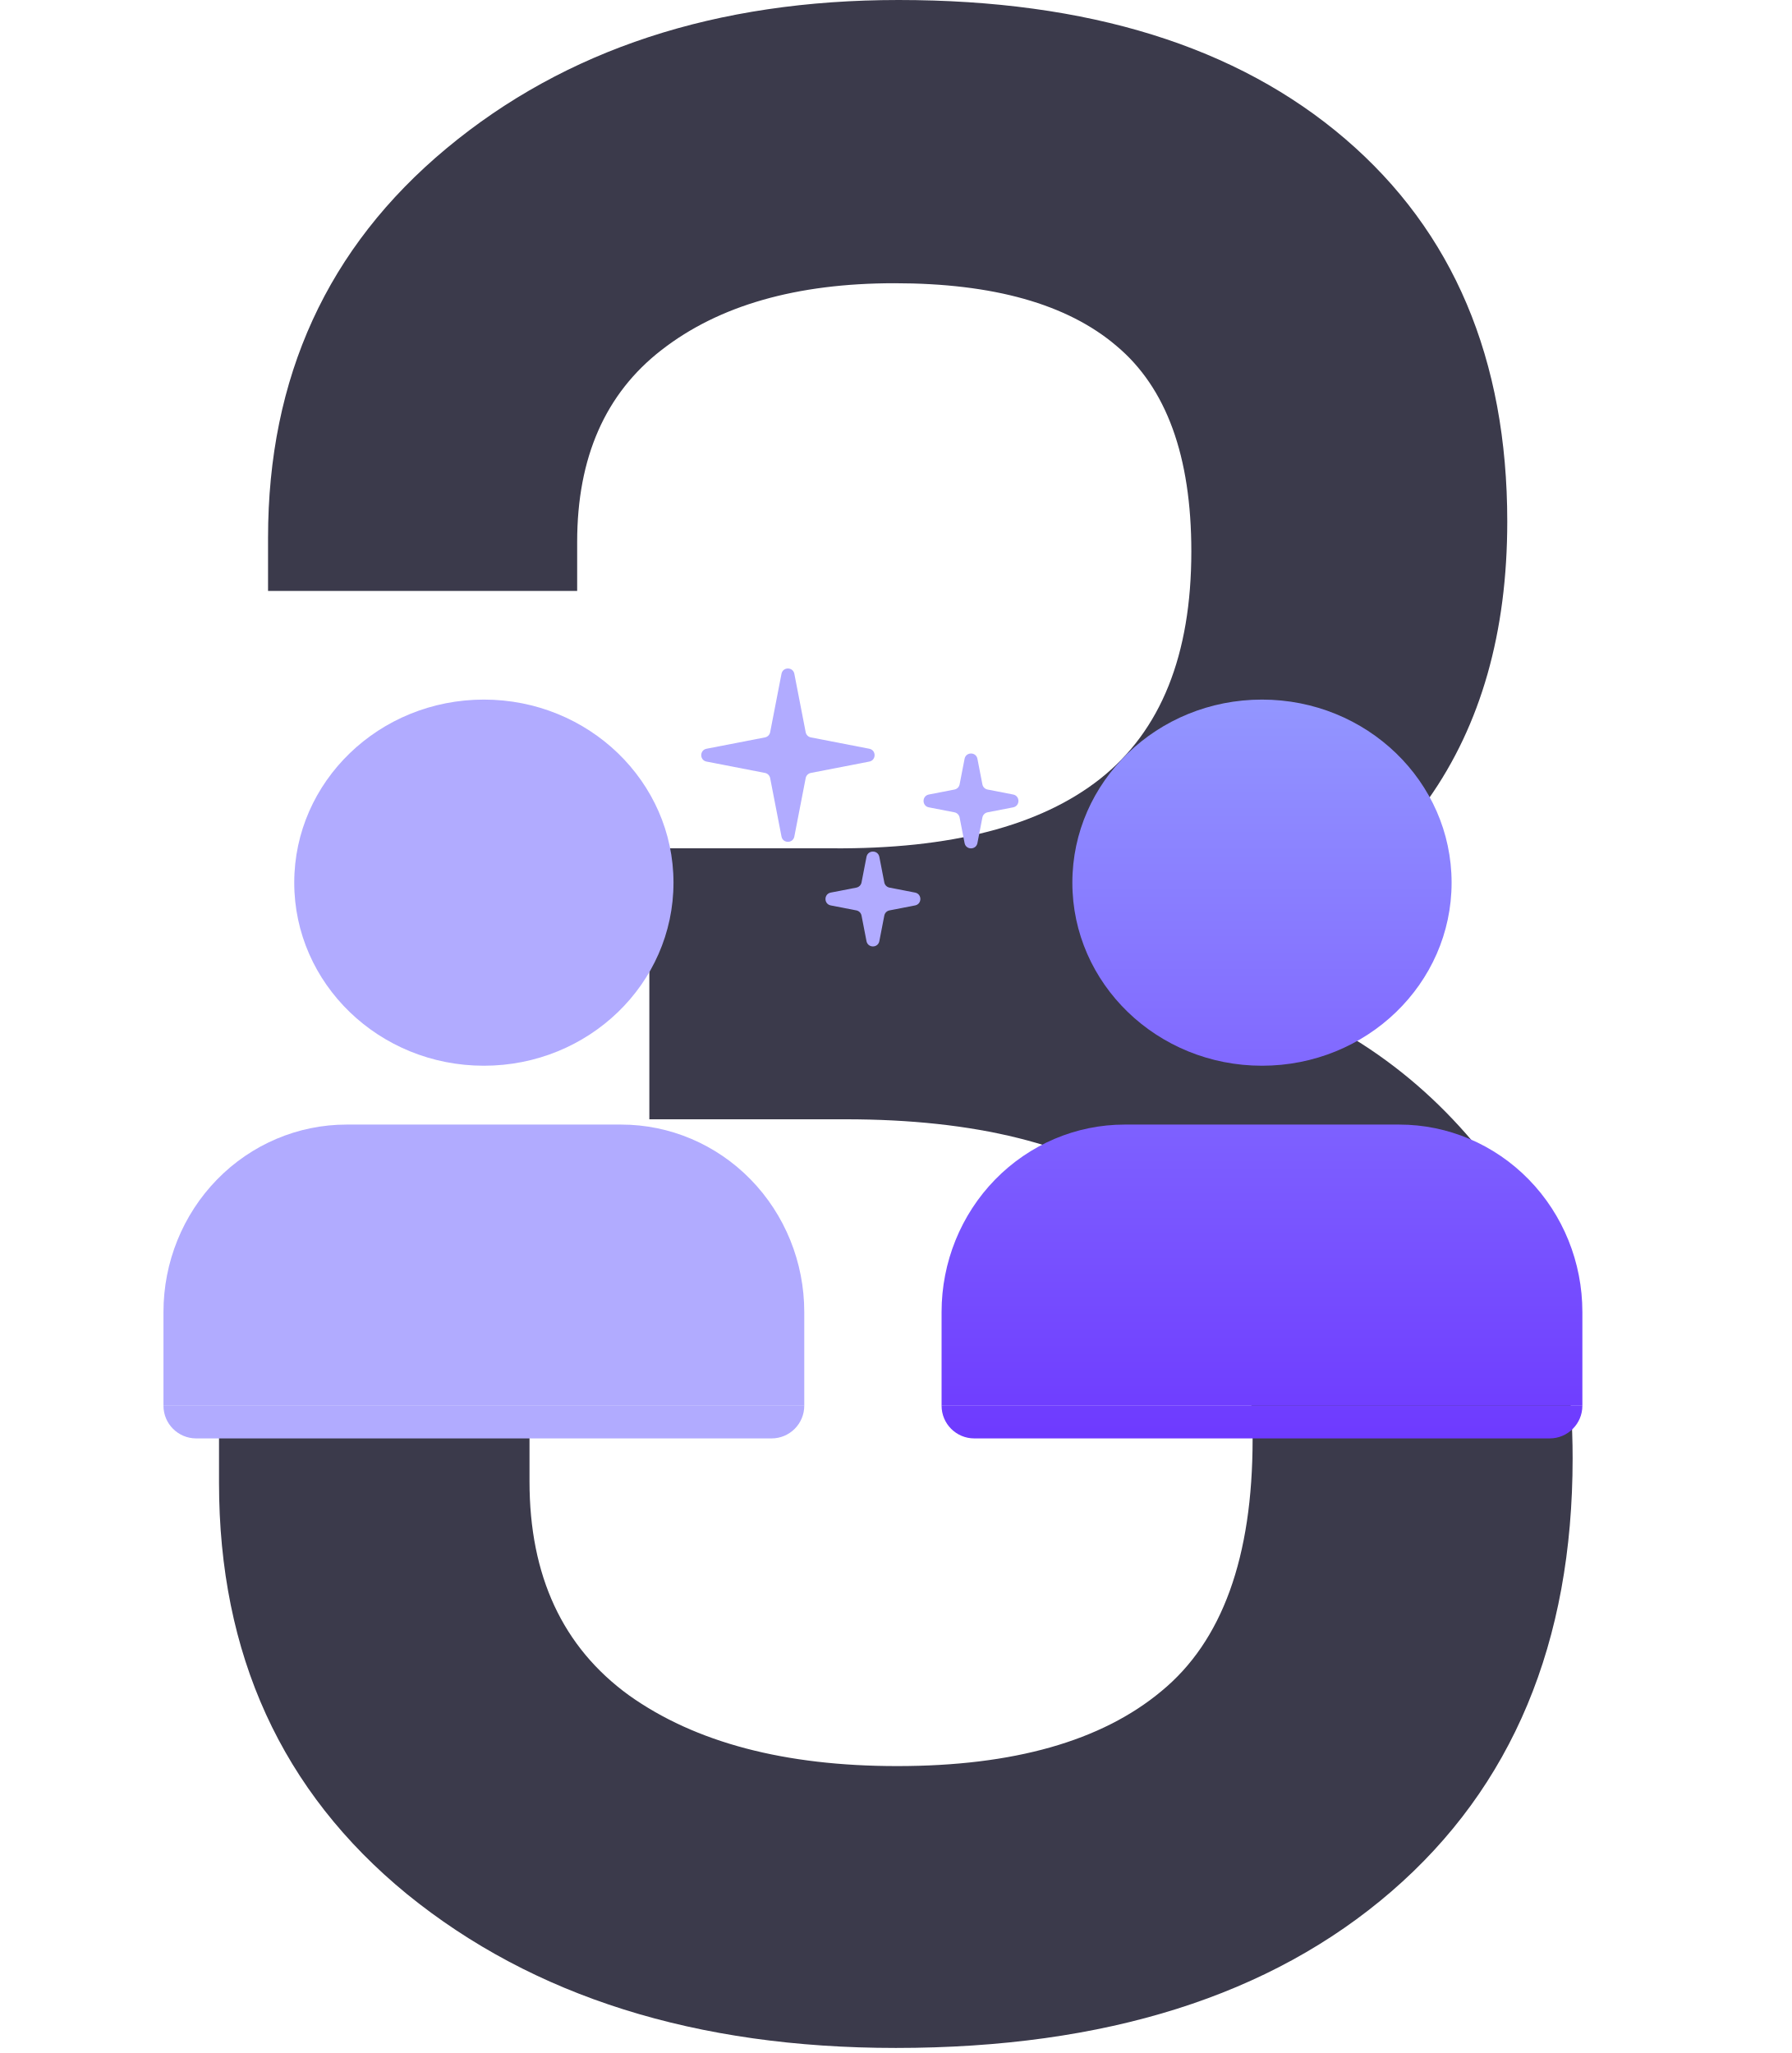
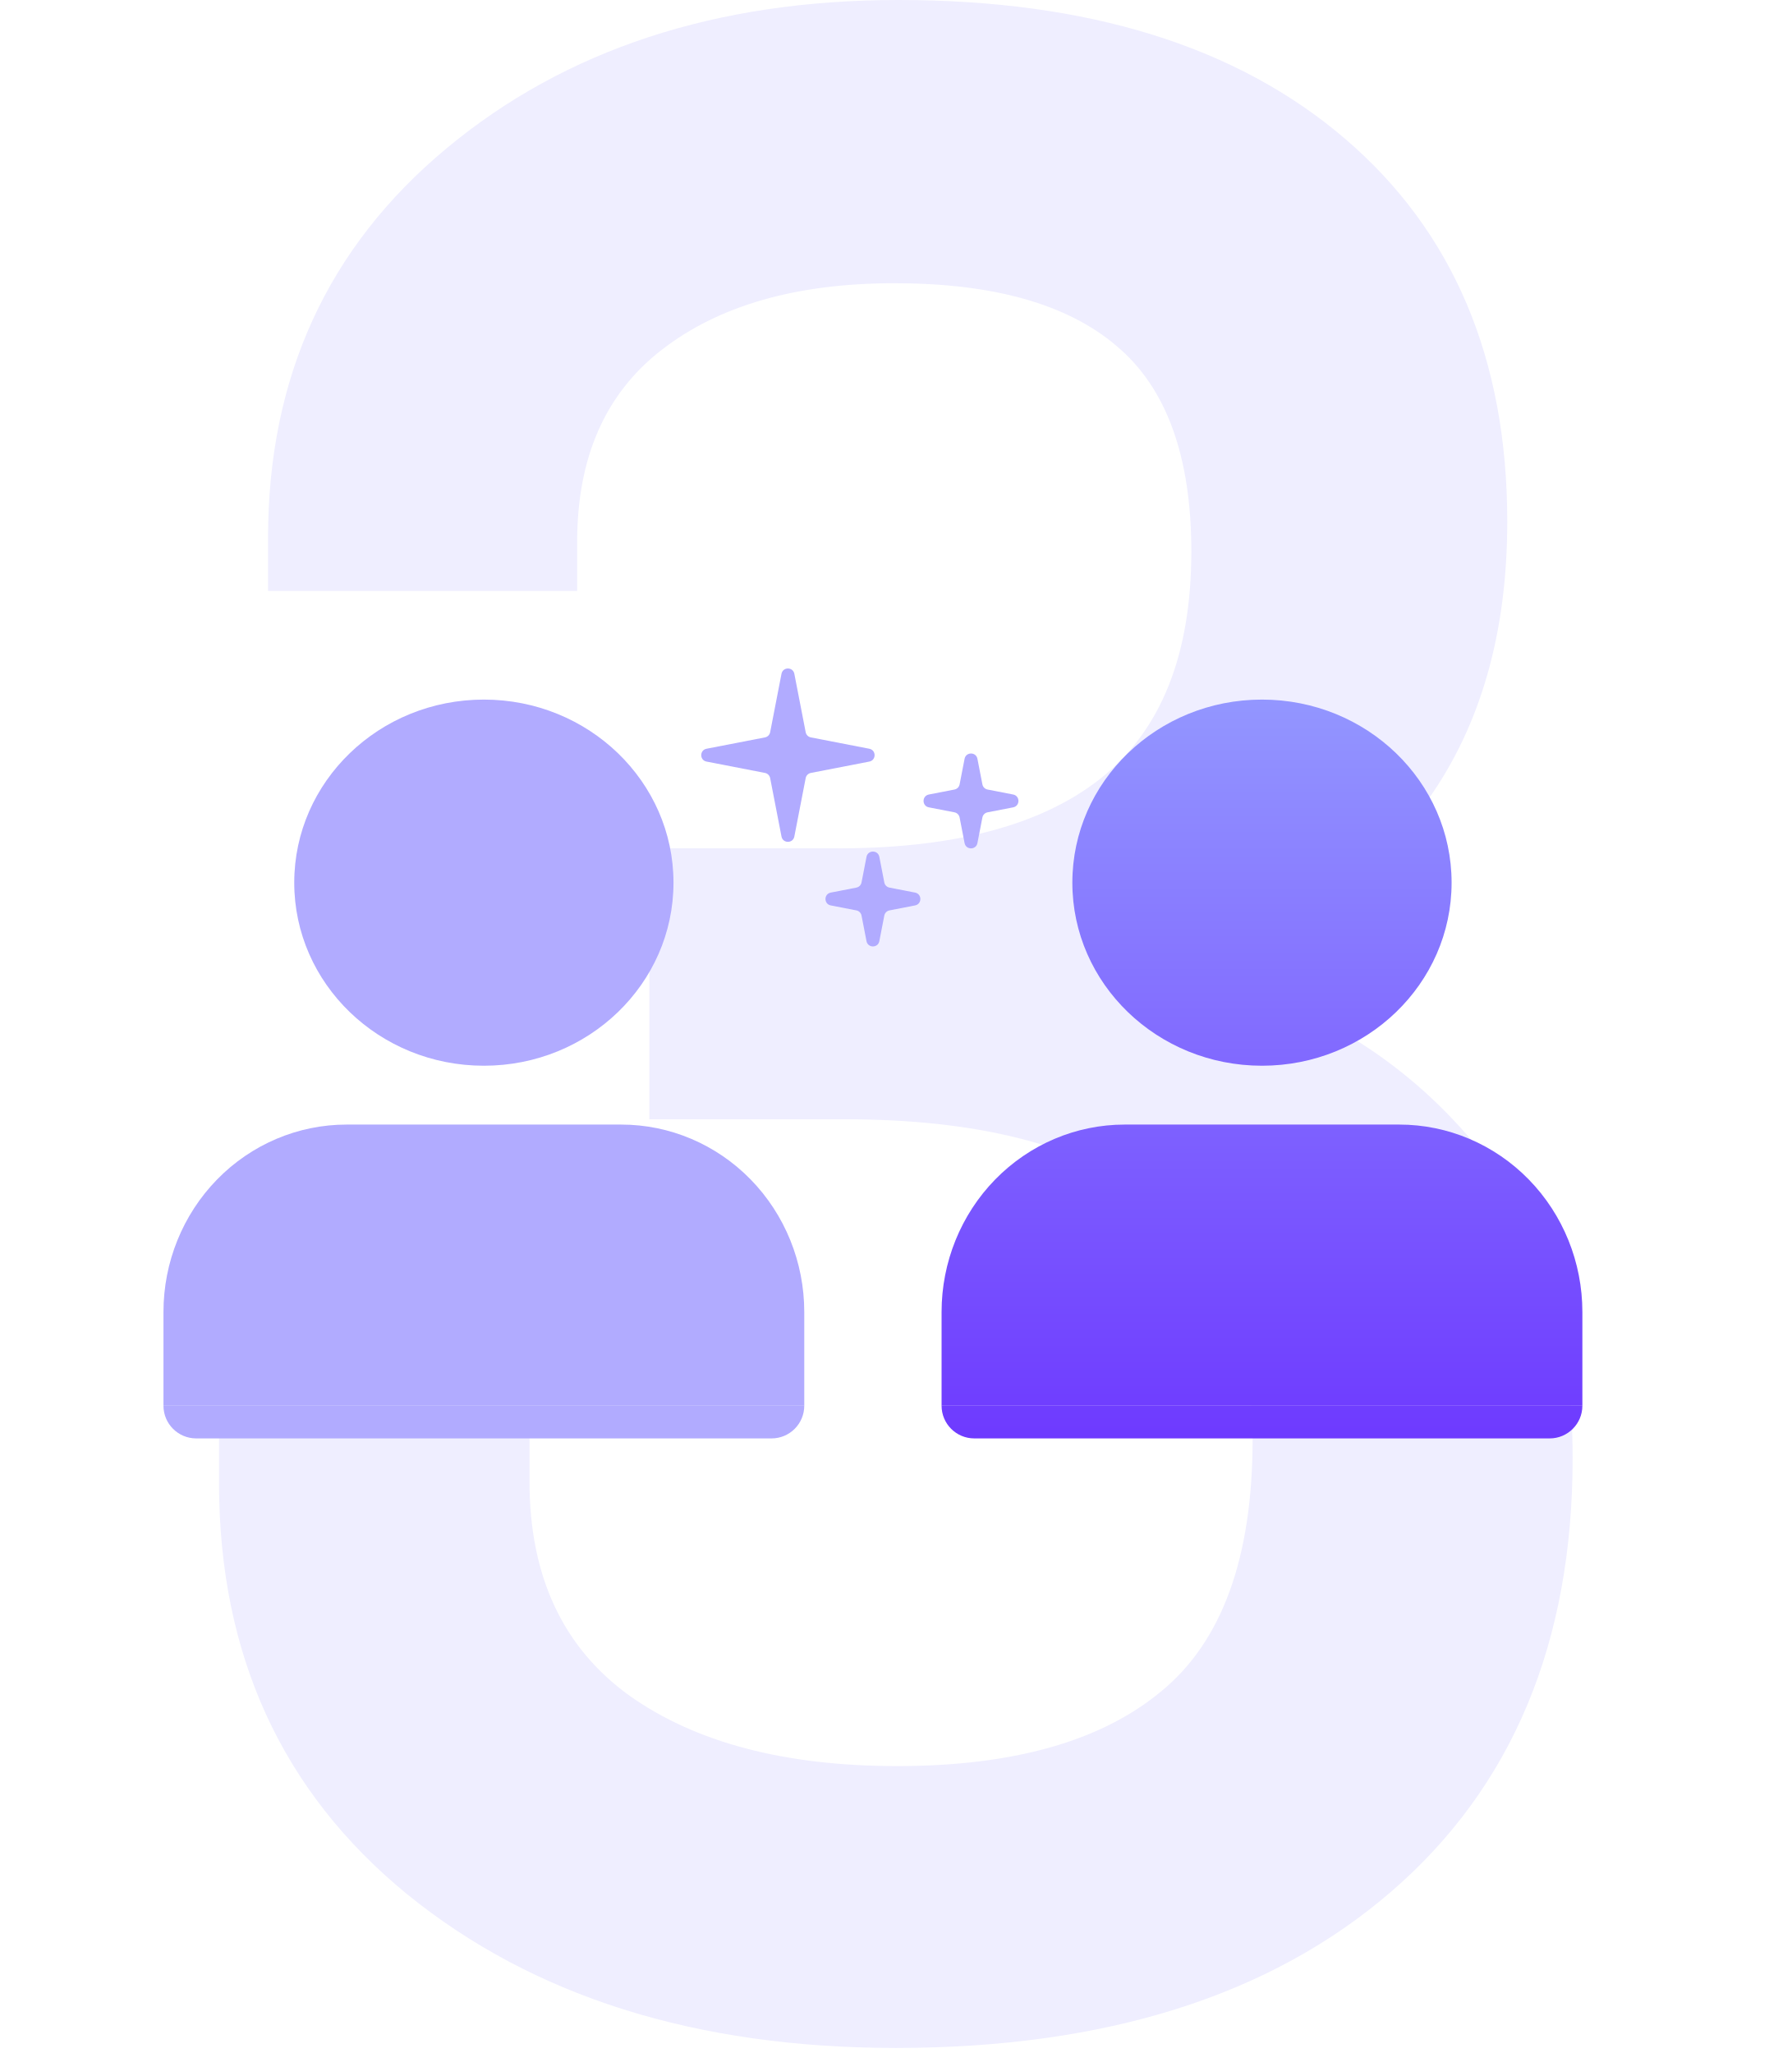
<svg xmlns="http://www.w3.org/2000/svg" width="274" height="314" viewBox="0 0 274 314" fill="none">
-   <path d="M33.496 226.798V217.843H80.98V226.59C80.98 241.029 86.048 251.928 96.183 259.287C106.319 266.507 119.995 270.117 137.211 270.117C154.983 270.117 168.45 266.299 177.614 258.662C186.916 251.026 191.567 238.183 191.567 220.134C191.567 202.778 186.153 190.283 175.323 182.646C164.493 175.01 149.151 171.192 129.297 171.192H99.307V129.748H127.214C145.403 129.886 159.078 126.346 168.242 119.126C177.544 111.768 182.196 100.174 182.196 84.346C182.196 69.768 178.377 59.285 170.741 52.899C163.244 46.512 151.928 43.319 136.794 43.319C121.799 43.319 109.928 46.72 101.181 53.523C92.573 60.188 88.269 69.976 88.269 82.888V90.386H40.993V82.264C40.993 57.689 50.088 37.834 68.276 22.701C86.464 7.567 109.512 0 137.419 0C166.437 0 189.207 7.081 205.729 21.243C222.251 35.405 230.513 54.912 230.513 79.765C230.513 96.703 226.486 110.865 218.433 122.25C210.381 133.496 198.51 142.174 182.82 148.283V149.116C199.62 153.004 213.435 161.126 224.265 173.483C235.094 185.701 240.509 202.223 240.509 223.049C240.509 251.234 231.276 273.31 212.81 289.277C194.344 305.244 169.075 313.227 137.003 313.227C106.457 313.227 81.535 305.382 62.236 289.693C43.076 274.004 33.496 253.039 33.496 226.798Z" fill="#3B3A4B" />
+   <path d="M33.496 226.798V217.843H80.98V226.59C80.98 241.029 86.048 251.928 96.183 259.287C106.319 266.507 119.995 270.117 137.211 270.117C154.983 270.117 168.45 266.299 177.614 258.662C186.916 251.026 191.567 238.183 191.567 220.134C191.567 202.778 186.153 190.283 175.323 182.646C164.493 175.01 149.151 171.192 129.297 171.192H99.307V129.748H127.214C145.403 129.886 159.078 126.346 168.242 119.126C177.544 111.768 182.196 100.174 182.196 84.346C182.196 69.768 178.377 59.285 170.741 52.899C163.244 46.512 151.928 43.319 136.794 43.319C121.799 43.319 109.928 46.72 101.181 53.523C92.573 60.188 88.269 69.976 88.269 82.888V90.386H40.993V82.264C40.993 57.689 50.088 37.834 68.276 22.701C86.464 7.567 109.512 0 137.419 0C166.437 0 189.207 7.081 205.729 21.243C222.251 35.405 230.513 54.912 230.513 79.765C230.513 96.703 226.486 110.865 218.433 122.25C210.381 133.496 198.51 142.174 182.82 148.283V149.116C199.62 153.004 213.435 161.126 224.265 173.483C235.094 185.701 240.509 202.223 240.509 223.049C240.509 251.234 231.276 273.31 212.81 289.277C194.344 305.244 169.075 313.227 137.003 313.227C106.457 313.227 81.535 305.382 62.236 289.693C43.076 274.004 33.496 253.039 33.496 226.798Z" fill="#EFEEFF" />
  <path d="M119.518 103.054C119.728 101.975 121.272 101.975 121.482 103.054L123.217 111.992C123.295 112.392 123.608 112.705 124.008 112.783L132.946 114.518C134.025 114.728 134.025 116.272 132.946 116.482L124.008 118.217C123.608 118.295 123.295 118.608 123.217 119.008L121.482 127.946C121.272 129.025 119.728 129.025 119.518 127.946L117.783 119.008C117.705 118.608 117.392 118.295 116.992 118.217L108.054 116.482C106.975 116.272 106.975 114.728 108.054 114.518L116.992 112.783C117.392 112.705 117.705 112.392 117.783 111.992L119.518 103.054Z" fill="#B1ABFF" />
  <path d="M147.518 116.054C147.728 114.975 149.272 114.975 149.482 116.054L150.242 119.967C150.319 120.368 150.632 120.681 151.033 120.758L154.946 121.518C156.025 121.728 156.025 123.272 154.946 123.482L151.033 124.242C150.632 124.319 150.319 124.632 150.242 125.033L149.482 128.946C149.272 130.025 147.728 130.025 147.518 128.946L146.758 125.033C146.681 124.632 146.368 124.319 145.967 124.242L142.054 123.482C140.975 123.272 140.975 121.728 142.054 121.518L145.967 120.758C146.368 120.681 146.681 120.368 146.758 119.967L147.518 116.054Z" fill="#B1ABFF" />
  <path d="M132.518 131.054C132.728 129.975 134.272 129.975 134.482 131.054L135.242 134.967C135.319 135.368 135.632 135.681 136.033 135.758L139.946 136.518C141.025 136.728 141.025 138.272 139.946 138.482L136.033 139.242C135.632 139.319 135.319 139.632 135.242 140.033L134.482 143.946C134.272 145.025 132.728 145.025 132.518 143.946L131.758 140.033C131.681 139.632 131.368 139.319 130.967 139.242L127.054 138.482C125.975 138.272 125.975 136.728 127.054 136.518L130.967 135.758C131.368 135.681 131.681 135.368 131.758 134.967L132.518 131.054Z" fill="#B1ABFF" />
  <path d="M242 215V200.667C242 193.064 239.05 185.772 233.799 180.396C228.548 175.02 221.426 172 214 172H172C164.574 172 157.452 175.02 152.201 180.396C146.95 185.772 144 193.064 144 200.667V215" fill="url(#paint0_linear_918_320)" />
  <path d="M193 163C209.016 163 222 150.464 222 135C222 119.536 209.016 107 193 107C176.984 107 164 119.536 164 135C164 150.464 176.984 163 193 163Z" fill="url(#paint1_linear_918_320)" />
  <path d="M144 215H242C242 217.761 239.761 220 237 220H149C146.239 220 144 217.761 144 215Z" fill="url(#paint2_linear_918_320)" />
  <path d="M123 215V200.667C123 193.064 120.05 185.772 114.799 180.396C109.548 175.02 102.426 172 95 172H53C45.574 172 38.452 175.02 33.201 180.396C27.95 185.772 25 193.064 25 200.667V215" fill="#B1ABFF" />
  <path d="M74 163C90.016 163 103 150.464 103 135C103 119.536 90.016 107 74 107C57.984 107 45 119.536 45 135C45 150.464 57.984 163 74 163Z" fill="#B1ABFF" />
  <path d="M25 215H123C123 217.761 120.761 220 118 220H30C27.239 220 25 217.761 25 215Z" fill="#B1ABFF" />
  <defs>
    <linearGradient id="paint0_linear_918_320" x1="193" y1="107" x2="193" y2="220" gradientUnits="userSpaceOnUse">
      <stop stop-color="#9396FF" />
      <stop offset="1" stop-color="#6E3AFF" />
    </linearGradient>
    <linearGradient id="paint1_linear_918_320" x1="193" y1="107" x2="193" y2="220" gradientUnits="userSpaceOnUse">
      <stop stop-color="#9396FF" />
      <stop offset="1" stop-color="#6E3AFF" />
    </linearGradient>
    <linearGradient id="paint2_linear_918_320" x1="193" y1="107" x2="193" y2="220" gradientUnits="userSpaceOnUse">
      <stop stop-color="#9396FF" />
      <stop offset="1" stop-color="#6E3AFF" />
    </linearGradient>
  </defs>
</svg>
